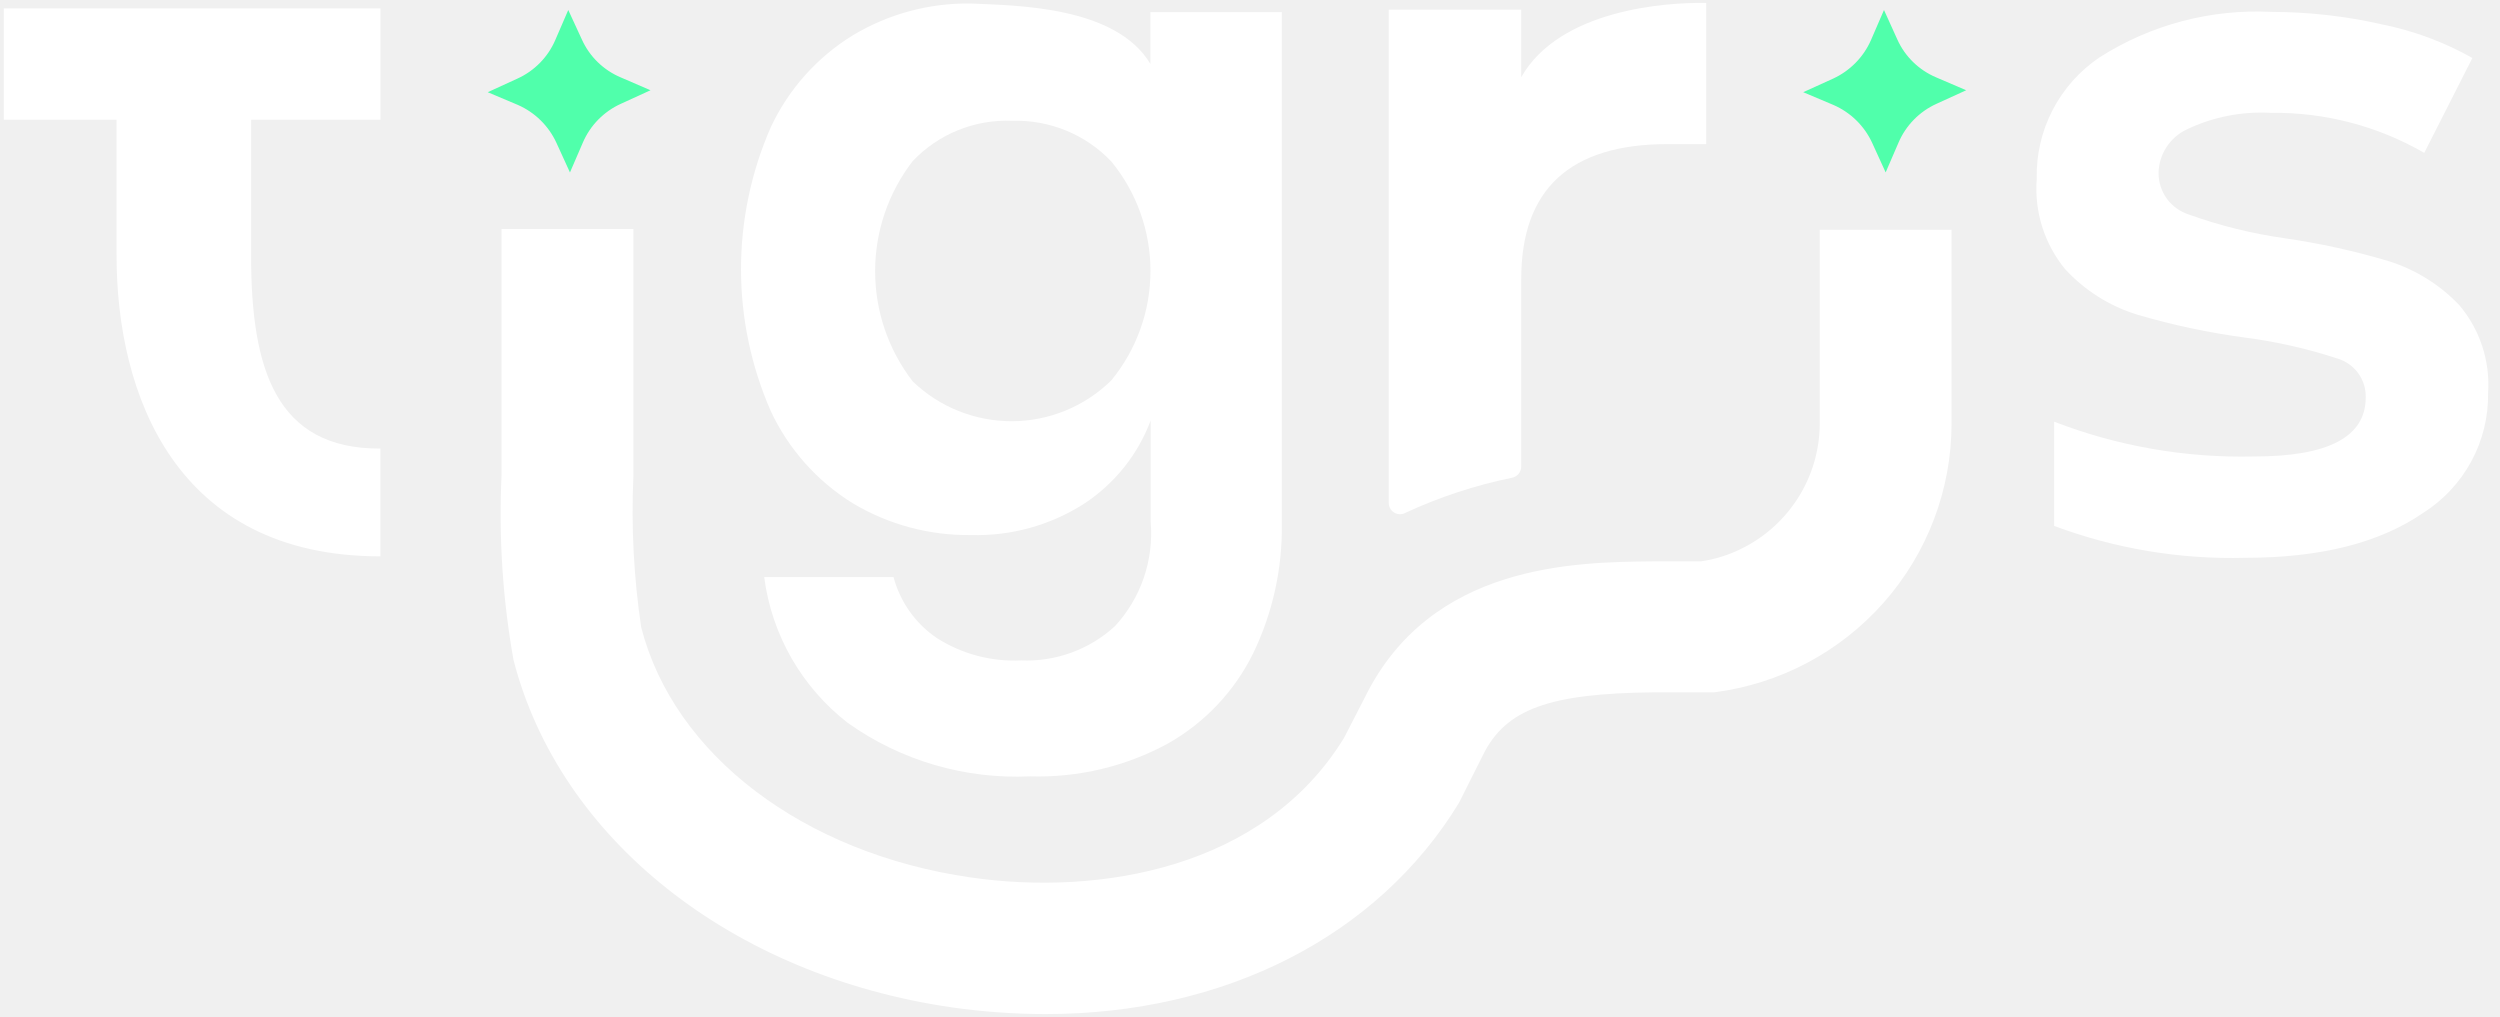
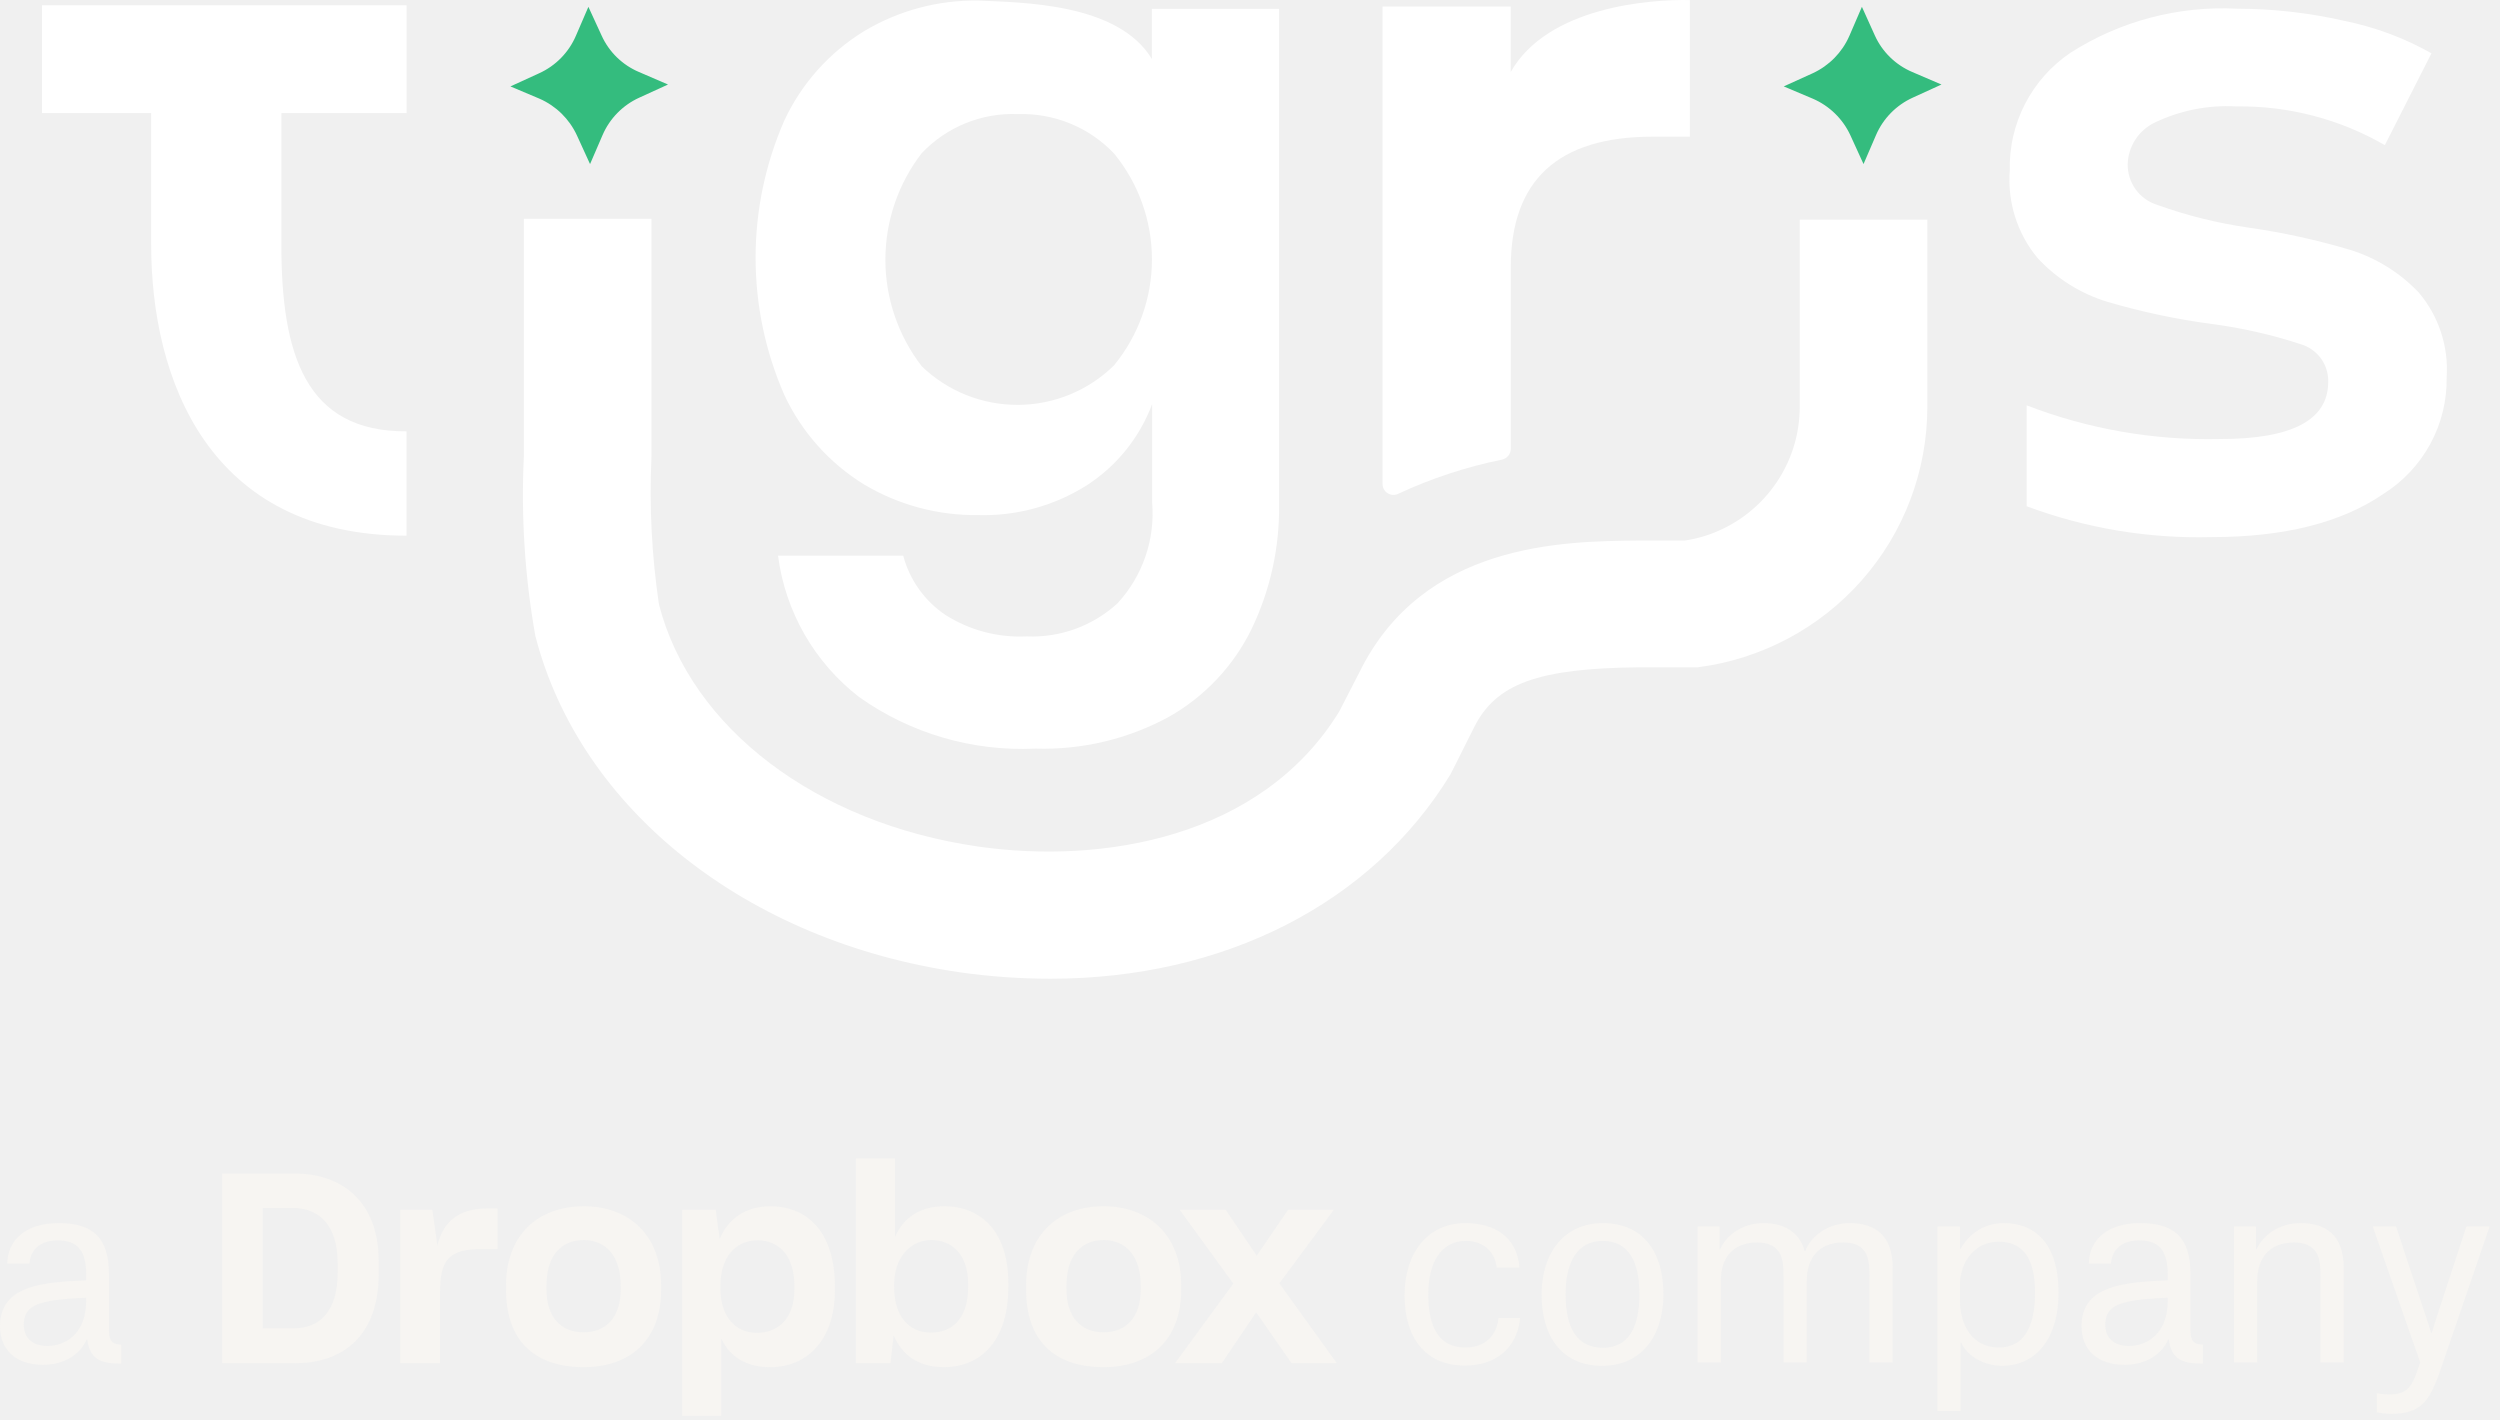
- <svg xmlns="http://www.w3.org/2000/svg" width="59" height="24" viewBox="0 0 59 24" fill="none">
-   <g clip-path="url(#clip0_1046_262)">
-     <path d="M27.15 1.512V0.286H30.251V12.357C30.267 13.415 30.036 14.464 29.575 15.418C29.134 16.314 28.432 17.057 27.56 17.549C26.566 18.089 25.444 18.356 24.311 18.322C22.776 18.394 21.261 17.951 20.01 17.062C18.921 16.218 18.211 14.981 18.035 13.618H21.087C21.244 14.208 21.61 14.723 22.119 15.064C22.708 15.437 23.398 15.619 24.094 15.586C24.499 15.603 24.903 15.541 25.284 15.402C25.665 15.264 26.014 15.052 26.312 14.778C26.616 14.449 26.848 14.06 26.993 13.637C27.138 13.213 27.194 12.764 27.156 12.318V9.922C26.855 10.729 26.303 11.417 25.581 11.89C24.788 12.396 23.861 12.654 22.92 12.627C21.939 12.641 20.972 12.382 20.13 11.88C19.283 11.357 18.609 10.599 18.189 9.699C17.727 8.643 17.488 7.505 17.488 6.353C17.488 5.201 17.727 4.062 18.189 3.006C18.608 2.108 19.283 1.351 20.13 0.831C20.972 0.326 21.939 0.067 22.92 0.083C23.952 0.132 26.327 0.132 27.151 1.51L27.15 1.512ZM21.541 3.8C20.965 4.546 20.653 5.46 20.653 6.401C20.653 7.342 20.965 8.256 21.541 9.002C22.171 9.608 23.014 9.945 23.89 9.941C24.765 9.936 25.604 9.59 26.227 8.977C26.825 8.248 27.151 7.335 27.151 6.394C27.151 5.453 26.826 4.54 26.227 3.811C25.928 3.496 25.565 3.247 25.162 3.082C24.761 2.917 24.326 2.838 23.892 2.851C23.454 2.832 23.019 2.907 22.613 3.071C22.207 3.235 21.841 3.484 21.541 3.801V3.8Z" fill="white" />
-     <path d="M24.681 23.932C23.939 23.932 23.199 23.879 22.464 23.774C17.269 23.022 13.21 19.804 12.119 15.576C11.862 14.134 11.768 12.669 11.837 11.206V5.404H14.948V11.231C14.895 12.425 14.956 13.621 15.132 14.803C15.906 17.819 18.964 20.138 22.909 20.708C25.936 21.146 29.822 20.506 31.718 17.416L32.212 16.456C33.767 13.297 37.179 13.267 39.007 13.248H40.142C40.471 13.2 40.791 13.101 41.089 12.953C41.644 12.683 42.112 12.262 42.44 11.741C42.768 11.22 42.944 10.617 42.946 10.001V5.424H46.057V10.001C46.055 11.555 45.485 13.055 44.455 14.221C43.425 15.388 42.004 16.14 40.456 16.339H39.034C36.565 16.363 35.534 16.733 35 17.815L34.432 18.947C32.511 22.101 28.896 23.932 24.679 23.932H24.681Z" fill="white" />
-     <path d="M35.9 1.822V0.228H32.774V11.866C32.774 11.912 32.785 11.956 32.807 11.997C32.828 12.037 32.86 12.07 32.899 12.095C32.938 12.119 32.982 12.133 33.028 12.135C33.074 12.137 33.119 12.128 33.159 12.107C33.964 11.732 34.812 11.453 35.683 11.275C35.744 11.263 35.798 11.231 35.839 11.183C35.877 11.136 35.9 11.076 35.901 11.014V6.585C35.901 4.463 37.053 3.401 39.358 3.401H40.267V0.07C39.309 0.05 36.805 0.228 35.901 1.822H35.9Z" fill="white" />
-     <path d="M13.451 4.07L13.13 3.367C12.946 2.969 12.623 2.652 12.221 2.476L11.51 2.176L12.211 1.855C12.612 1.673 12.931 1.349 13.105 0.944L13.411 0.236L13.733 0.934C13.914 1.335 14.24 1.653 14.646 1.825L15.352 2.13L14.652 2.45C14.251 2.632 13.931 2.957 13.757 3.361L13.451 4.07Z" fill="#50FFAB" />
-     <path d="M5.927 6.043V2.825H8.979V0.198H0.09V2.825H2.751V6.029C2.751 9.306 4.143 13.13 8.977 13.13V10.586C6.508 10.6 5.926 8.701 5.926 6.043H5.927Z" fill="white" />
-     <path d="M44.502 4.07L44.181 3.367C43.996 2.968 43.671 2.651 43.267 2.476L42.556 2.176L43.262 1.855C43.661 1.671 43.98 1.347 44.156 0.944L44.462 0.236L44.778 0.934C44.959 1.335 45.286 1.653 45.691 1.825L46.402 2.13L45.701 2.45C45.3 2.632 44.981 2.957 44.807 3.361L44.501 4.07H44.502Z" fill="#50FFAB" />
-     <path d="M58.038 7.2C57.579 6.718 57.005 6.361 56.369 6.162C55.561 5.921 54.736 5.74 53.9 5.62C53.138 5.511 52.387 5.325 51.663 5.065C51.453 4.999 51.269 4.868 51.139 4.691C51.01 4.513 50.941 4.299 50.942 4.08C50.946 3.863 51.012 3.652 51.13 3.471C51.249 3.289 51.416 3.143 51.613 3.052C52.228 2.759 52.907 2.626 53.587 2.663C54.859 2.646 56.112 2.972 57.212 3.608L58.348 1.369C57.684 0.994 56.964 0.726 56.215 0.576C55.361 0.381 54.488 0.282 53.613 0.281C52.179 0.207 50.758 0.582 49.549 1.354C49.08 1.67 48.699 2.099 48.44 2.6C48.181 3.101 48.053 3.659 48.067 4.223C48.007 4.993 48.247 5.757 48.739 6.354C49.202 6.856 49.79 7.227 50.443 7.427C51.277 7.672 52.128 7.853 52.991 7.968C53.728 8.064 54.454 8.229 55.159 8.46C55.358 8.518 55.531 8.64 55.653 8.806C55.774 8.973 55.837 9.175 55.831 9.38C55.831 10.312 54.947 10.777 53.179 10.773C51.572 10.809 49.975 10.53 48.478 9.952V12.412C49.92 12.95 51.453 13.206 52.991 13.164C54.76 13.164 56.157 12.812 57.184 12.106C57.662 11.804 58.054 11.385 58.323 10.888C58.592 10.392 58.728 9.836 58.719 9.272C58.77 8.519 58.526 7.776 58.038 7.2Z" fill="white" />
-   </g>
-   <defs>
-     <clipPath id="clip0_1046_262">
-       <rect width="58.716" height="24" fill="white" transform="translate(0.0494385)" />
-     </clipPath>
-   </defs>
+ <svg xmlns="http://www.w3.org/2000/svg" width="206" height="117" viewBox="0 0 206 117" fill="none">
+   <path d="M94.916 4.875V0.733H105.397V41.529C105.449 45.106 104.668 48.648 103.11 51.874C101.62 54.903 99.247 57.412 96.301 59.076C92.939 60.901 89.148 61.803 85.319 61.686C80.132 61.932 75.012 60.434 70.784 57.431C67.105 54.579 64.706 50.395 64.11 45.789H74.424C74.956 47.784 76.193 49.523 77.913 50.678C79.901 51.938 82.233 52.553 84.587 52.44C85.957 52.5 87.322 52.289 88.608 51.821C89.895 51.353 91.076 50.637 92.083 49.712C93.109 48.599 93.894 47.283 94.385 45.853C94.875 44.423 95.064 42.903 94.935 41.398V33.298C93.917 36.025 92.053 38.353 89.612 39.949C86.934 41.662 83.799 42.533 80.618 42.443C77.302 42.488 74.035 41.612 71.191 39.915C68.328 38.149 66.049 35.588 64.63 32.547C63.068 28.978 62.261 25.13 62.261 21.237C62.261 17.344 63.068 13.496 64.63 9.927C66.045 6.89 68.328 4.332 71.191 2.574C74.035 0.869 77.302 -0.006 80.618 0.046C84.108 0.212 92.132 0.212 94.92 4.872L94.916 4.875ZM75.959 12.609C74.013 15.129 72.956 18.219 72.956 21.399C72.956 24.579 74.013 27.669 75.959 30.189C78.087 32.238 80.935 33.377 83.897 33.362C86.854 33.347 89.692 32.177 91.796 30.106C93.815 27.643 94.92 24.557 94.92 21.377C94.92 18.196 93.819 15.11 91.796 12.647C90.786 11.583 89.559 10.742 88.198 10.183C86.839 9.625 85.372 9.357 83.904 9.402C82.425 9.338 80.954 9.591 79.581 10.146C78.212 10.7 76.974 11.541 75.959 12.613V12.609Z" fill="white" />
+   <path d="M86.571 80.647C84.062 80.647 81.561 80.47 79.079 80.115C61.521 77.573 47.804 66.696 44.115 52.41C43.247 47.535 42.93 42.582 43.164 37.64V18.03H53.678V37.723C53.497 41.76 53.705 45.8 54.297 49.795C56.915 59.989 67.248 67.825 80.581 69.752C90.811 71.231 103.944 69.069 110.353 58.627L112.021 55.383C117.276 44.706 128.809 44.604 134.985 44.54H138.821C139.934 44.378 141.017 44.042 142.024 43.544C143.899 42.631 145.479 41.209 146.589 39.447C147.698 37.685 148.29 35.648 148.298 33.566V18.098H158.812V33.566C158.804 38.817 156.88 43.887 153.398 47.83C149.916 51.772 145.114 54.315 139.885 54.986H135.079C126.734 55.069 123.248 56.318 121.445 59.974L119.524 63.799C113.032 74.46 100.817 80.647 86.563 80.647H86.571Z" fill="white" />
+   <path d="M124.485 5.924V0.537H113.922V39.87C113.922 40.024 113.959 40.175 114.031 40.311C114.103 40.447 114.212 40.56 114.344 40.643C114.476 40.726 114.624 40.771 114.778 40.779C114.933 40.786 115.088 40.756 115.224 40.684C117.943 39.417 120.807 38.474 123.753 37.874C123.957 37.832 124.142 37.723 124.278 37.561C124.41 37.402 124.485 37.199 124.489 36.991V22.022C124.489 14.85 128.382 11.262 136.173 11.262H139.244V0.005C136.007 -0.063 127.544 0.537 124.489 5.924H124.485Z" fill="white" />
+   <path d="M48.62 13.522L47.533 11.145C46.91 9.802 45.82 8.731 44.462 8.135L42.059 7.12L44.428 6.037C45.782 5.422 46.861 4.325 47.45 2.959L48.484 0.563L49.57 2.925C50.181 4.279 51.283 5.354 52.656 5.935L55.044 6.965L52.675 8.048C51.321 8.663 50.242 9.761 49.653 11.126L48.62 13.522Z" fill="#34BC7E" />
+   <path d="M23.189 20.192V9.316H33.503V0.435H3.462V9.316H12.456V20.143C12.456 31.219 17.16 44.14 33.499 44.14V35.542C25.154 35.591 23.185 29.174 23.185 20.192H23.189Z" fill="white" />
+   <path d="M153.556 13.522L152.47 11.145C151.847 9.799 150.75 8.727 149.384 8.135L146.981 7.12L149.365 6.037C150.716 5.415 151.791 4.321 152.387 2.959L153.421 0.563L154.488 2.925C155.099 4.279 156.205 5.354 157.574 5.935L159.977 6.965L157.608 8.048C156.254 8.663 155.175 9.761 154.586 11.126L153.553 13.522H153.556Z" fill="#34BC7E" />
+   <path d="M199.303 24.101C197.752 22.471 195.814 21.264 193.663 20.592C190.932 19.777 188.144 19.166 185.318 18.762C182.741 18.393 180.206 17.763 177.758 16.884C177.048 16.661 176.426 16.22 175.989 15.62C175.551 15.02 175.317 14.296 175.321 13.556C175.336 12.824 175.558 12.111 175.958 11.496C176.358 10.882 176.924 10.391 177.588 10.082C179.667 9.093 181.964 8.641 184.262 8.769C188.559 8.708 192.795 9.81 196.511 11.96L200.352 4.393C198.107 3.125 195.674 2.22 193.142 1.714C190.257 1.054 187.306 0.722 184.348 0.718C179.501 0.465 174.698 1.733 170.613 4.344C169.028 5.411 167.742 6.86 166.867 8.554C165.991 10.248 165.558 12.134 165.606 14.039C165.403 16.642 166.214 19.223 167.878 21.241C169.439 22.939 171.428 24.191 173.634 24.866C176.452 25.696 179.331 26.307 182.247 26.696C184.737 27.02 187.189 27.579 189.573 28.36C190.245 28.556 190.83 28.967 191.241 29.529C191.652 30.091 191.863 30.774 191.845 31.468C191.845 34.618 188.857 36.188 182.881 36.176C177.452 36.297 172.054 35.354 166.995 33.4V41.715C171.869 43.533 177.048 44.397 182.247 44.257C188.223 44.257 192.946 43.065 196.417 40.681C198.032 39.658 199.356 38.244 200.265 36.565C201.174 34.886 201.634 33.008 201.604 31.102C201.778 28.56 200.952 26.047 199.303 24.101Z" fill="white" />
+   <path d="M3.913 110.907C5.338 110.907 7.103 109.95 7.103 107.185V106.93C4.679 107.037 3.296 107.228 2.573 107.76C2.148 108.079 1.957 108.547 1.957 109.142C1.957 110.29 2.701 110.907 3.913 110.907ZM2.424 104.123H0.595C0.638 102.145 2.148 100.784 4.828 100.784C7.613 100.784 8.975 101.954 8.975 104.952V109.525C8.975 110.418 9.166 110.78 9.995 110.801V112.353H9.761C7.975 112.353 7.38 111.715 7.188 110.375H7.146C6.55 111.694 5.21 112.46 3.552 112.46C1.319 112.46 0 111.247 0 109.248C0 108.015 0.532 106.994 1.68 106.42C2.85 105.803 4.594 105.59 7.103 105.505V105.016C7.103 102.996 6.337 102.209 4.764 102.209C3.105 102.209 2.488 103.166 2.424 104.123Z" fill="#F7F5F2" />
+   <path d="M18.311 96.701H24.274C28.088 96.701 31.202 98.913 31.202 103.934V105.006C31.202 110.045 28.263 112.325 24.364 112.325H18.31V96.701H18.311ZM21.642 99.53V109.457H24.206C26.352 109.457 27.822 108.033 27.822 104.901V104.09C27.822 100.958 26.311 99.533 24.095 99.533H21.642V99.529V99.53ZM32.975 99.683H35.625L36.04 102.622C36.546 100.607 37.839 99.576 40.183 99.576H40.995V102.928H39.638C36.92 102.928 36.261 103.87 36.261 106.542V112.328H32.975V99.683ZM41.698 106.277V105.926C41.698 101.676 44.416 99.396 48.098 99.396C51.781 99.396 54.477 101.717 54.477 105.926V106.277C54.477 110.44 51.912 112.654 48.098 112.654C44.023 112.654 41.698 110.441 41.698 106.277ZM51.146 106.232V105.925C51.146 103.559 49.961 102.18 48.099 102.18C46.238 102.18 45.03 103.474 45.03 105.925V106.232C45.03 108.511 46.192 109.782 48.077 109.782C49.962 109.782 51.147 108.534 51.147 106.232H51.146ZM56.208 99.683H58.971L59.3 102.094C59.981 100.472 61.383 99.399 63.465 99.399C66.688 99.399 68.793 101.72 68.793 105.973V106.324C68.793 110.488 66.448 112.656 63.465 112.656C61.45 112.656 60.111 111.758 59.431 110.29V116.667H56.208V99.683V99.683ZM65.458 106.254V105.969C65.458 103.451 64.164 102.202 62.433 102.202C60.594 102.202 59.364 103.604 59.364 105.947V106.19C59.364 108.426 60.548 109.827 62.366 109.827C64.183 109.827 65.458 108.579 65.458 106.254ZM73.635 110.026L73.374 112.328H70.525V95.453H73.748V101.937C74.451 100.293 75.853 99.395 77.846 99.395C80.848 99.417 83.084 101.5 83.084 105.704V106.078C83.084 110.287 80.98 112.653 77.757 112.653C75.674 112.653 74.317 111.647 73.636 110.025L73.635 110.026ZM79.774 106.078V105.772C79.774 103.451 78.503 102.18 76.749 102.18C74.995 102.18 73.679 103.649 73.679 105.817V106.078C73.679 108.444 74.883 109.805 76.704 109.805C78.524 109.805 79.773 108.579 79.773 106.078H79.774ZM84.552 106.277V105.926C84.552 101.676 87.248 99.396 90.931 99.396C94.614 99.396 97.331 101.717 97.331 105.926V106.277C97.331 110.44 94.745 112.654 90.931 112.654C86.852 112.654 84.552 110.441 84.552 106.277ZM93.996 106.232V105.925C93.996 103.559 92.812 102.18 90.949 102.18C89.086 102.18 87.879 103.474 87.879 105.925V106.232C87.879 108.511 89.042 109.782 90.927 109.782C92.812 109.782 93.996 108.534 93.996 106.232ZM101.627 105.772L97.2 99.68H100.991L103.555 103.47L106.143 99.68H109.912L105.417 105.75L110.151 112.324H106.423L103.507 108.137L100.68 112.324H96.822L101.626 105.772H101.627Z" fill="#F7F5F2" />
+   <path d="M125.198 104.442H123.327C123.199 103.294 122.391 102.252 120.775 102.252C118.755 102.252 117.691 104.017 117.691 106.633C117.691 109.227 118.478 111.035 120.732 111.035C122.859 111.035 123.412 109.461 123.476 108.61H125.262C124.986 111.205 123.136 112.523 120.711 112.523C117.479 112.523 115.735 110.269 115.735 106.718C115.735 103.294 117.606 100.784 120.754 100.784C122.987 100.784 125.007 101.805 125.198 104.442Z" fill="#F7F5F2" />
+   <path d="M132.025 112.545C128.729 112.545 127.028 110.163 127.028 106.654C127.028 103.187 128.942 100.784 132.068 100.784C135.407 100.784 137.066 103.187 137.066 106.654C137.066 110.163 135.173 112.545 132.025 112.545ZM132.047 102.252C130.005 102.252 129.005 103.932 129.005 106.654C129.005 109.397 129.92 111.056 132.089 111.056C134.173 111.056 135.088 109.397 135.088 106.654C135.088 103.932 134.195 102.252 132.047 102.252Z" fill="#F7F5F2" />
+   <path d="M139.881 112.268V101.061H141.689V102.953H141.731C142.241 101.805 143.539 100.784 145.325 100.784C147.026 100.784 148.302 101.55 148.707 103.102H148.749C149.174 101.933 150.557 100.784 152.407 100.784C154.512 100.784 155.958 101.805 155.958 104.463V112.268H154.044V105.335C154.044 104.527 154.044 103.655 153.64 103.102C153.258 102.571 152.641 102.379 151.897 102.379C149.812 102.379 148.877 103.719 148.877 105.548V112.268H146.963V105.335C146.963 104.527 146.963 103.676 146.559 103.124C146.176 102.592 145.559 102.379 144.815 102.379C142.731 102.379 141.795 103.719 141.795 105.505V112.268H139.881Z" fill="#F7F5F2" />
+   <path d="M161.497 107.079C161.497 109.291 162.582 111.035 164.709 111.035C166.708 111.035 167.686 109.44 167.686 106.505C167.686 104.123 166.984 102.315 164.687 102.315C162.71 102.315 161.497 103.995 161.497 105.888V107.079ZM159.647 116.266V101.061H161.497V102.932H161.54C162.199 101.741 163.411 100.784 165.113 100.784C167.495 100.784 169.621 102.252 169.621 106.505C169.621 110.588 167.516 112.545 164.985 112.545C163.348 112.545 162.029 111.63 161.604 110.631H161.561V116.266H159.647Z" fill="#F7F5F2" />
+   <path d="M175.432 110.907C176.856 110.907 178.622 109.95 178.622 107.185V106.93C176.197 107.037 174.815 107.228 174.092 107.76C173.666 108.079 173.475 108.547 173.475 109.142C173.475 110.29 174.219 110.907 175.432 110.907ZM173.943 104.123H172.114C172.156 102.145 173.666 100.784 176.346 100.784C179.132 100.784 180.493 101.954 180.493 104.952V109.525C180.493 110.418 180.684 110.78 181.514 110.801V112.353H181.28C179.493 112.353 178.898 111.715 178.707 110.375H178.664C178.069 111.694 176.729 112.46 175.07 112.46C172.837 112.46 171.518 111.247 171.518 109.248C171.518 108.015 172.05 106.994 173.199 106.42C174.368 105.803 176.112 105.59 178.622 105.505V105.016C178.622 102.996 177.856 102.209 176.282 102.209C174.623 102.209 174.007 103.166 173.943 104.123Z" fill="#F7F5F2" />
+   <path d="M191.206 112.268V105.357C191.206 104.548 191.206 103.655 190.802 103.124C190.419 102.592 189.781 102.379 189.037 102.379C186.952 102.379 185.995 103.719 185.995 105.548V112.268H184.081V101.061H185.889V102.953H185.932C186.463 101.805 187.761 100.784 189.547 100.784C191.695 100.784 193.12 101.805 193.12 104.463V112.268H191.206Z" fill="#F7F5F2" />
+   <path d="M199.426 112.268L195.513 101.061H197.427L199.766 108.079C200.127 109.142 200.319 109.823 200.319 109.823H200.383C200.383 109.823 200.574 109.142 200.936 108.057L203.232 101.061H205.146L201.063 112.97C200.17 115.543 199.426 116.5 197.001 116.5C196.576 116.5 196.151 116.436 195.853 116.373V114.799C196.214 114.884 196.64 114.905 196.831 114.905C198.256 114.905 198.724 114.374 199.213 112.864L199.426 112.268Z" fill="#F7F5F2" />
</svg>
